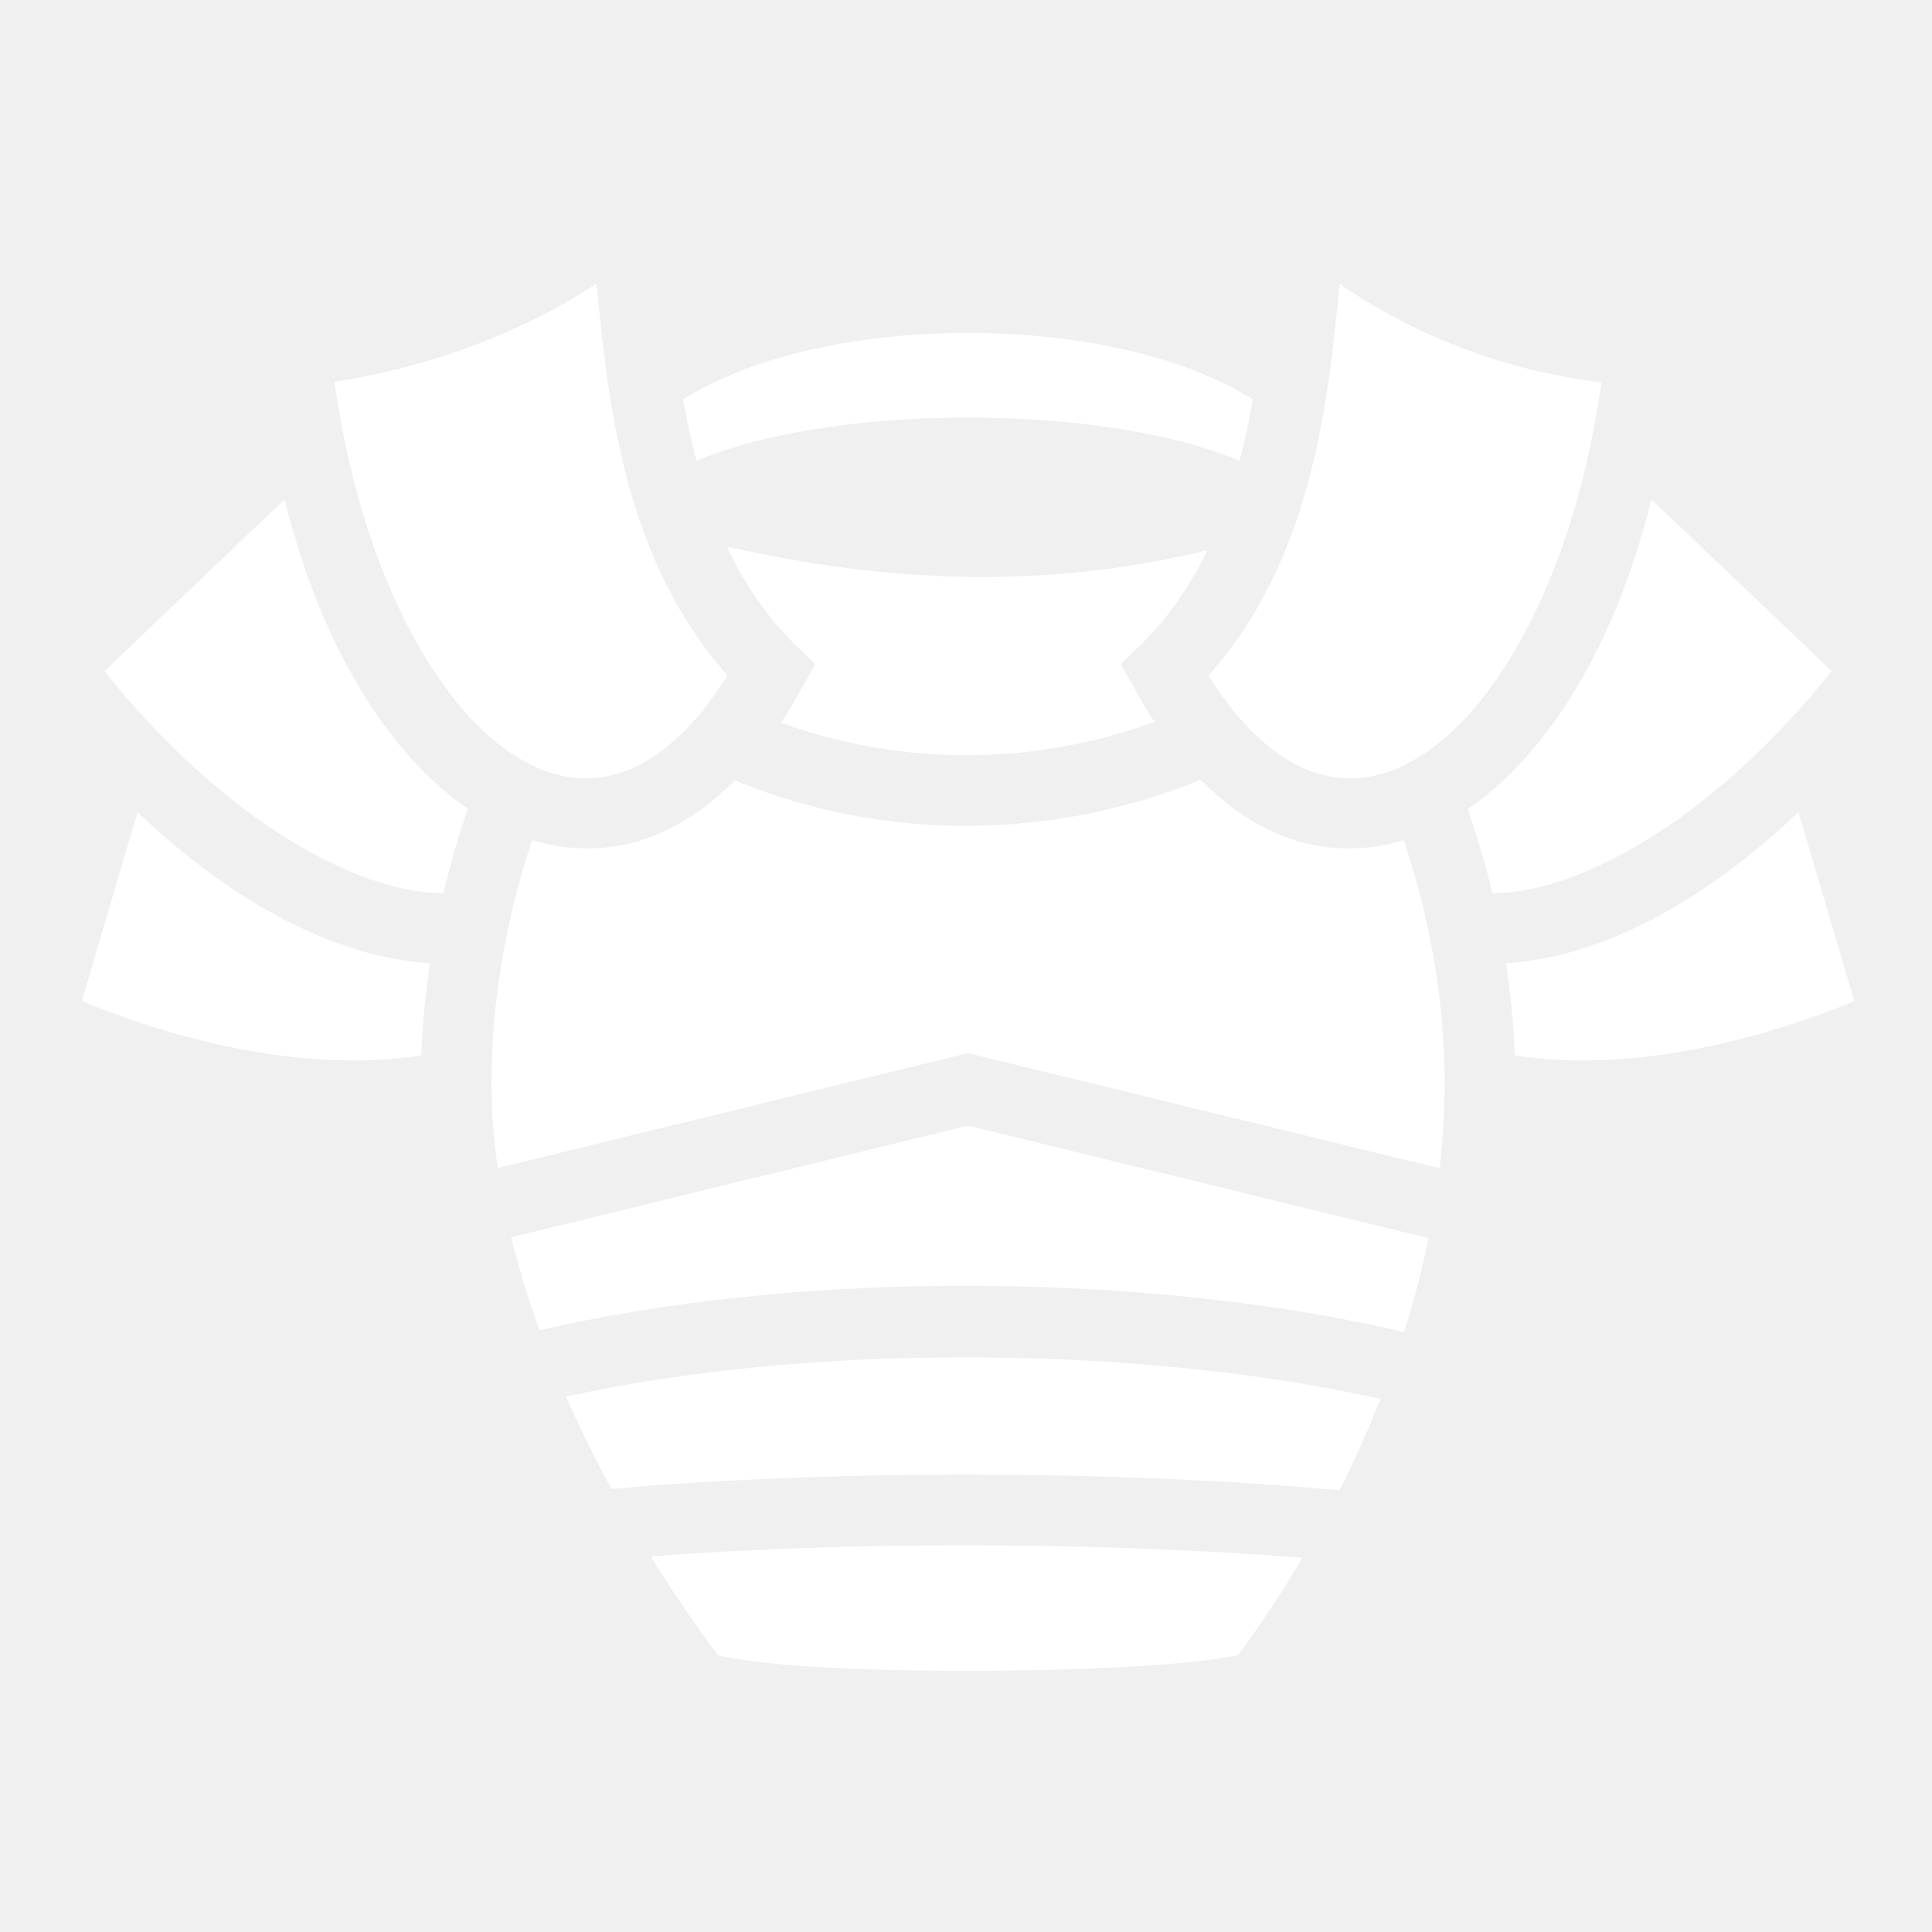
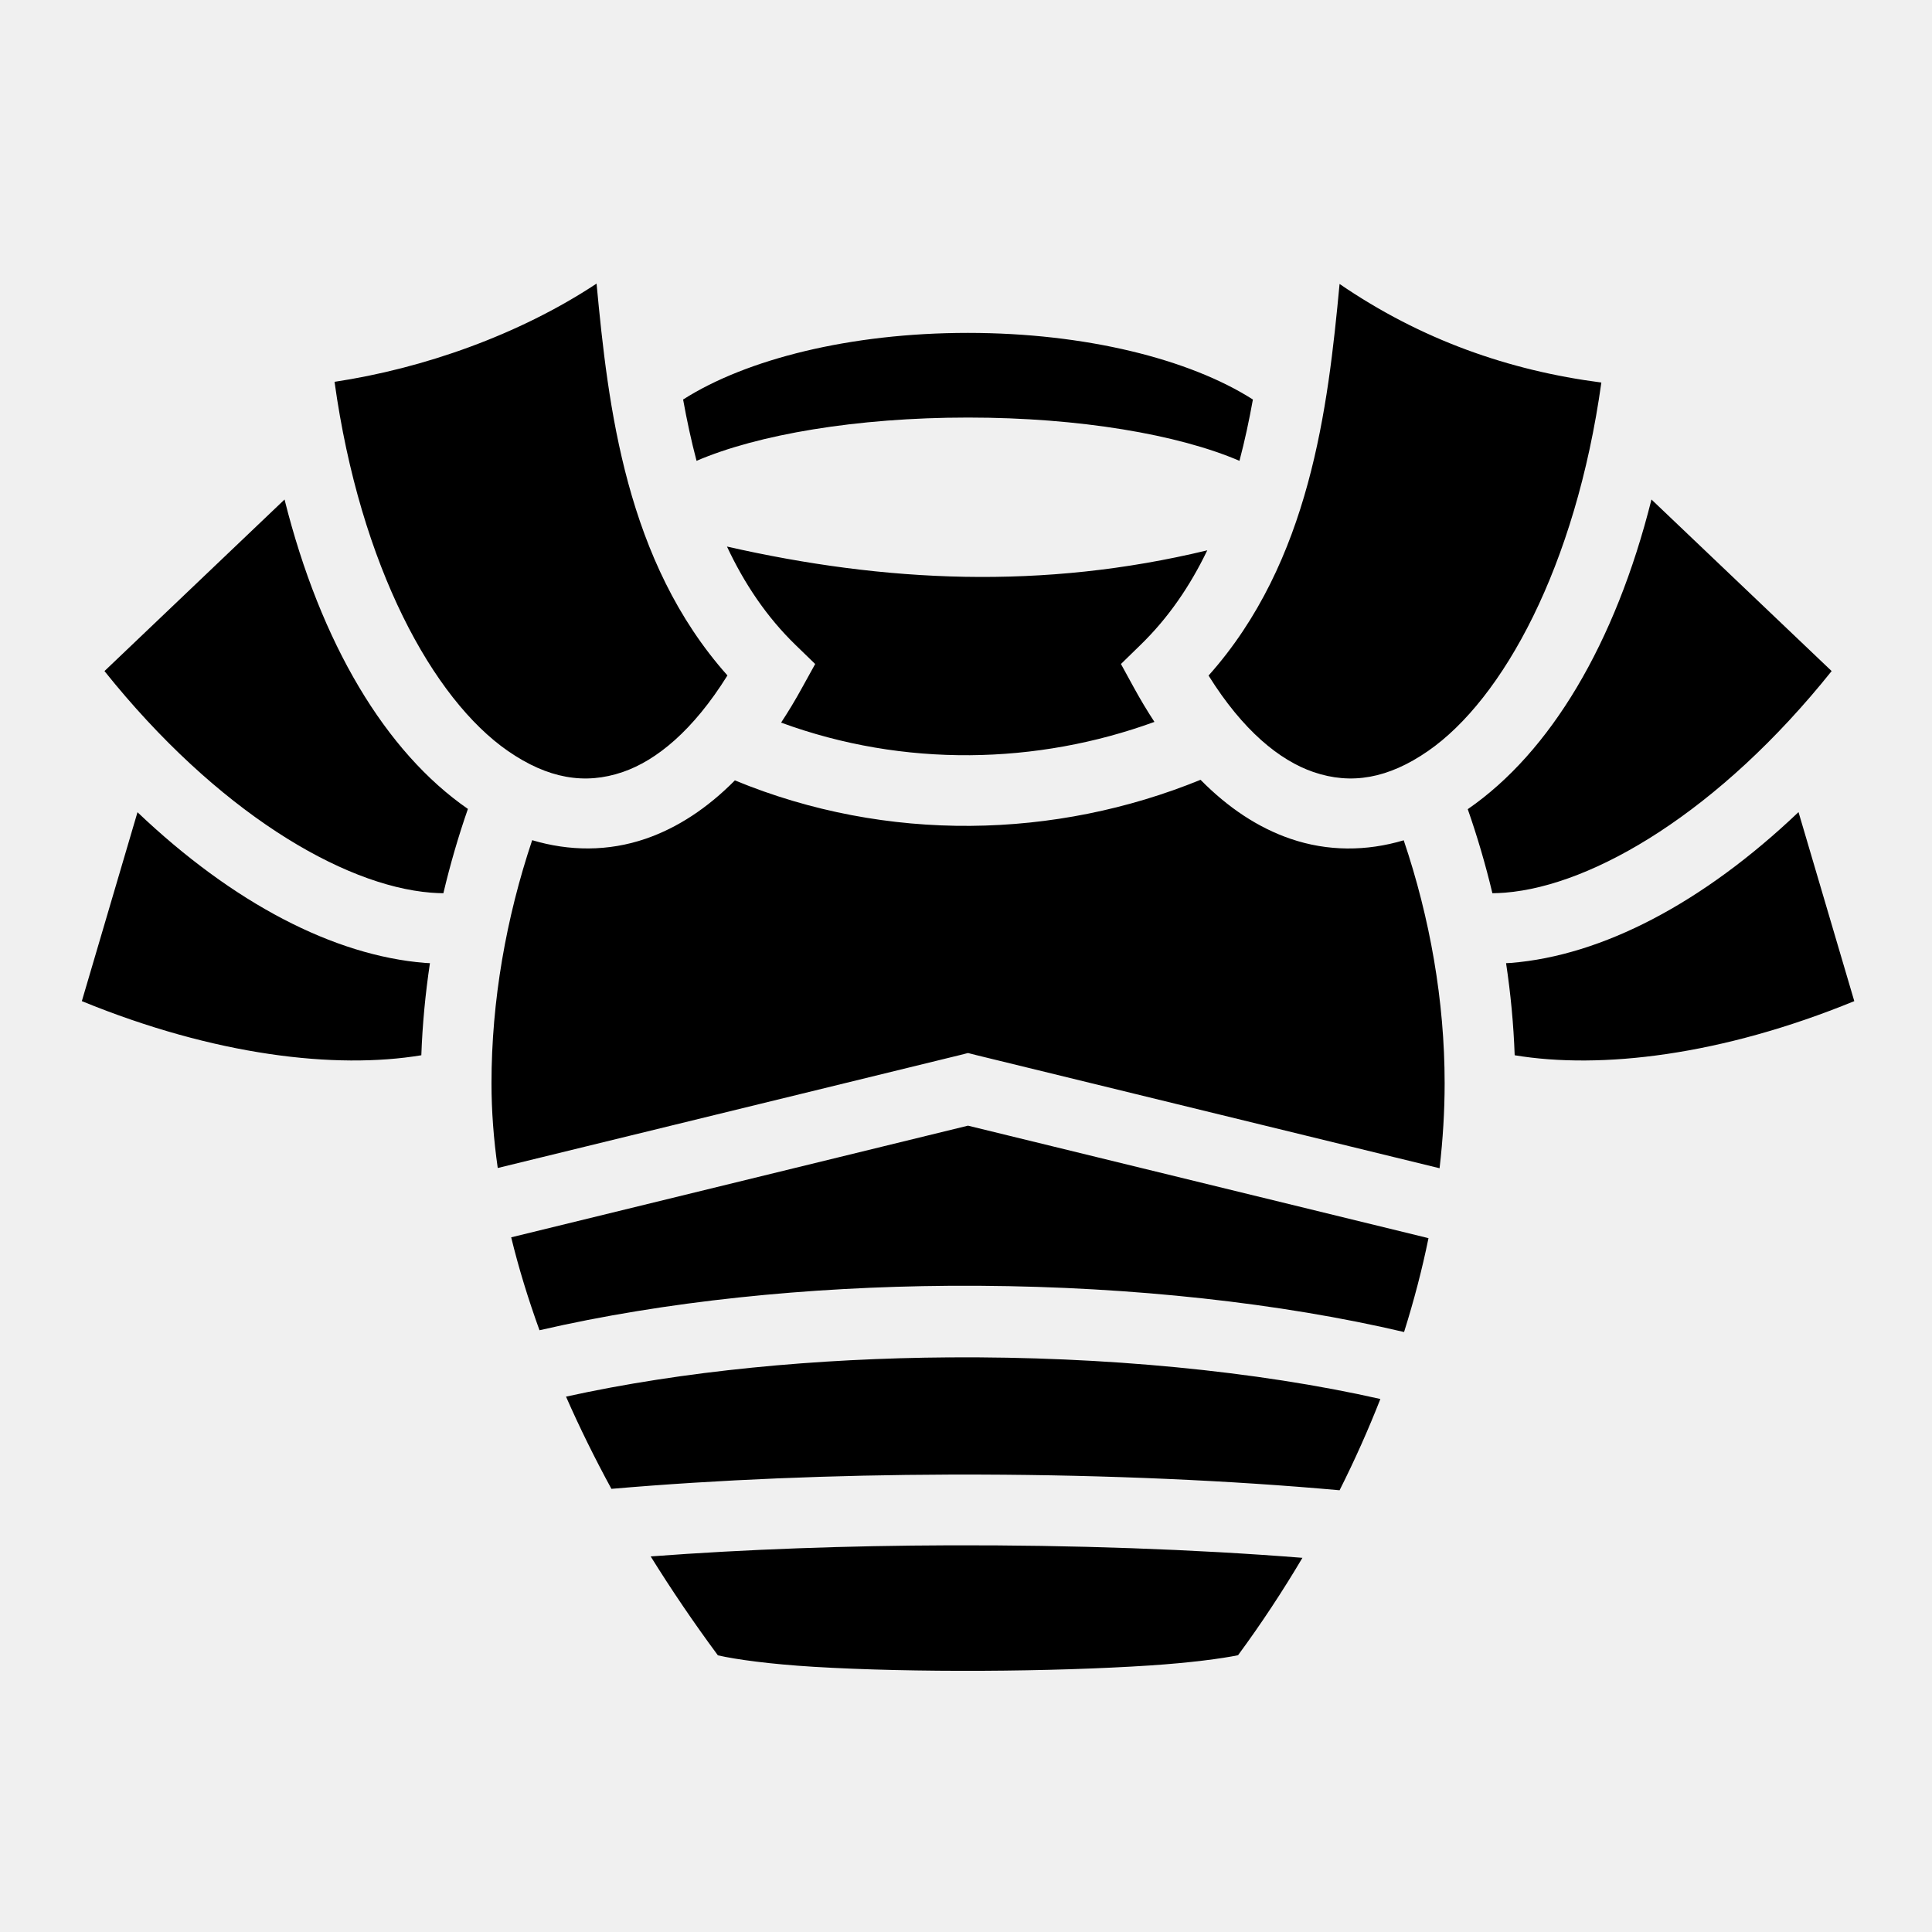
<svg xmlns="http://www.w3.org/2000/svg" viewBox="0 0 512 512" style="height: 512px; width: 512px;">
  <g class="" transform="translate(0,0)" style="">
-     <path d="M158.094 75.156c-20.642 13.654-46.023 22.503-69.438 26.03 6.792 48.935 26.14 84.133 45.97 97.845 10.523 7.28 20.357 9.012 30.405 5.564 8.93-3.064 18.63-10.97 27.75-25.594-26.933-30.227-31.606-71.05-34.686-103.844zM355 75.25c-3.08 32.79-7.787 73.58-34.72 103.78 9.117 14.61 18.857 22.5 27.783 25.564 10.047 3.448 19.85 1.715 30.375-5.563 19.8-13.693 39.12-48.822 45.937-97.655-24.495-3.17-47.802-11.35-69.375-26.125zm-98.5 12.97c-31.2 0-58.752 6.99-75.47 17.655.988 5.463 2.15 10.912 3.564 16.25 16.138-6.942 42.334-11.47 71.937-11.47 29.604 0 55.8 4.528 71.94 11.47 1.412-5.338 2.575-10.787 3.56-16.25C315.31 95.203 287.716 88.22 256.5 88.22zM75.406 132.374l-47.72 45.47c29.75 37.184 63.04 56.826 86.47 58.718 1.145.092 2.253.135 3.344.156 1.792-7.583 3.963-15.05 6.5-22.345-21.724-15.023-39.014-43.736-48.594-82zm362.25 0c-9.59 38.26-26.87 66.978-48.594 82-.03.022-.062.04-.093.063 2.54 7.276 4.728 14.72 6.53 22.28 1.11-.02 2.24-.06 3.406-.155 23.434-1.892 56.75-21.525 86.5-58.72l-47.75-45.468zm-245 12.47c4.54 9.7 10.45 18.604 18.25 26.155l5.125 4.97-3.436 6.218c-1.8 3.292-3.672 6.388-5.594 9.312 32.592 11.965 67.862 11.136 98.938-.188-1.88-2.868-3.707-5.902-5.47-9.125l-3.406-6.218 5.094-4.97c7.53-7.29 13.308-15.846 17.78-25.156-43.627 10.534-85.4 8.503-127.28-1zm125.5 61.81c-38.403 15.68-83.03 16.82-123.406.157-7.3 7.37-15.218 12.574-23.656 15.47-9.922 3.404-20.24 3.312-30.063.374-6.907 20.592-10.78 42.597-10.78 64.406 0 7.314.562 14.825 1.656 22.47l122.406-29.907 2.22-.563 2.218.563 122.75 29.97c.886-7.647 1.344-15.173 1.344-22.533 0-21.79-3.89-43.792-10.844-64.375-9.812 2.928-20.122 2.995-30.03-.406-8.5-2.915-16.472-8.172-23.814-15.624zm158.47 8.564c-25.404 24.168-52.068 38.018-76.22 39.968-.427.034-.855.036-1.28.062 1.214 8.075 1.99 16.228 2.28 24.406 22.806 3.78 54.723.098 90-14.344l-14.78-50.093zm-440.188.03l-14.75 50.063c35.268 14.433 67.17 18.12 89.968 14.343.29-8.18 1.076-16.33 2.28-24.406-.425-.026-.852-.028-1.28-.063-24.146-1.95-50.82-15.777-76.22-39.937zm220.093 83.063l-121.06 29.593c1.972 8.128 4.51 16.35 7.5 24.625 33.536-7.734 71.23-11.506 108.5-11.78 2.784-.02 5.564-.018 8.343 0 40.257.264 79.61 4.576 112.28 12.25 2.622-8.343 4.8-16.65 6.47-24.875L256.53 298.312zm-4.905 61.406c-35.09.24-70.5 3.556-101.625 10.405 3.586 8.164 7.618 16.326 12.03 24.438 28.365-2.455 59.055-3.677 89.47-3.782 2.763-.008 5.525-.007 8.28 0 33.542.107 66.446 1.56 95.22 4.158 4.04-8.015 7.635-16.103 10.813-24.188-32.65-7.392-73.185-11.312-114.188-11.03zm-.063 49.81c-26.842.09-53.864 1.036-79.125 2.94 5.517 8.88 11.473 17.652 17.813 26.217 4.832 1.102 13.818 2.332 25.344 3.032 13.2.8 29.062 1.137 44.812 1.06 15.75-.074 31.41-.565 44.22-1.405 10.923-.716 19.234-1.848 23.468-2.72 6.205-8.426 11.88-17.067 17.062-25.81-28.492-2.267-60.905-3.422-93.594-3.314z" fill="#fff" fill-opacity="1" />
+     <path d="M158.094 75.156c-20.642 13.654-46.023 22.503-69.438 26.03 6.792 48.935 26.14 84.133 45.97 97.845 10.523 7.28 20.357 9.012 30.405 5.564 8.93-3.064 18.63-10.97 27.75-25.594-26.933-30.227-31.606-71.05-34.686-103.844zM355 75.25c-3.08 32.79-7.787 73.58-34.72 103.78 9.117 14.61 18.857 22.5 27.783 25.564 10.047 3.448 19.85 1.715 30.375-5.563 19.8-13.693 39.12-48.822 45.937-97.655-24.495-3.17-47.802-11.35-69.375-26.125zm-98.5 12.97c-31.2 0-58.752 6.99-75.47 17.655.988 5.463 2.15 10.912 3.564 16.25 16.138-6.942 42.334-11.47 71.937-11.47 29.604 0 55.8 4.528 71.94 11.47 1.412-5.338 2.575-10.787 3.56-16.25C315.31 95.203 287.716 88.22 256.5 88.22zM75.406 132.374l-47.72 45.47c29.75 37.184 63.04 56.826 86.47 58.718 1.145.092 2.253.135 3.344.156 1.792-7.583 3.963-15.05 6.5-22.345-21.724-15.023-39.014-43.736-48.594-82zm362.25 0c-9.59 38.26-26.87 66.978-48.594 82-.03.022-.062.04-.093.063 2.54 7.276 4.728 14.72 6.53 22.28 1.11-.02 2.24-.06 3.406-.155 23.434-1.892 56.75-21.525 86.5-58.72l-47.75-45.468zm-245 12.47c4.54 9.7 10.45 18.604 18.25 26.155l5.125 4.97-3.436 6.218c-1.8 3.292-3.672 6.388-5.594 9.312 32.592 11.965 67.862 11.136 98.938-.188-1.88-2.868-3.707-5.902-5.47-9.125l-3.406-6.218 5.094-4.97c7.53-7.29 13.308-15.846 17.78-25.156-43.627 10.534-85.4 8.503-127.28-1zm125.5 61.81c-38.403 15.68-83.03 16.82-123.406.157-7.3 7.37-15.218 12.574-23.656 15.47-9.922 3.404-20.24 3.312-30.063.374-6.907 20.592-10.78 42.597-10.78 64.406 0 7.314.562 14.825 1.656 22.47l122.406-29.907 2.22-.563 2.218.563 122.75 29.97c.886-7.647 1.344-15.173 1.344-22.533 0-21.79-3.89-43.792-10.844-64.375-9.812 2.928-20.122 2.995-30.03-.406-8.5-2.915-16.472-8.172-23.814-15.624zm158.47 8.564c-25.404 24.168-52.068 38.018-76.22 39.968-.427.034-.855.036-1.28.062 1.214 8.075 1.99 16.228 2.28 24.406 22.806 3.78 54.723.098 90-14.344l-14.78-50.093zm-440.188.03l-14.75 50.063c35.268 14.433 67.17 18.12 89.968 14.343.29-8.18 1.076-16.33 2.28-24.406-.425-.026-.852-.028-1.28-.063-24.146-1.95-50.82-15.777-76.22-39.937zm220.093 83.063l-121.06 29.593c1.972 8.128 4.51 16.35 7.5 24.625 33.536-7.734 71.23-11.506 108.5-11.78 2.784-.02 5.564-.018 8.343 0 40.257.264 79.61 4.576 112.28 12.25 2.622-8.343 4.8-16.65 6.47-24.875L256.53 298.312zm-4.905 61.406c-35.09.24-70.5 3.556-101.625 10.405 3.586 8.164 7.618 16.326 12.03 24.438 28.365-2.455 59.055-3.677 89.47-3.782 2.763-.008 5.525-.007 8.28 0 33.542.107 66.446 1.56 95.22 4.158 4.04-8.015 7.635-16.103 10.813-24.188-32.65-7.392-73.185-11.312-114.188-11.03zm-.063 49.81c-26.842.09-53.864 1.036-79.125 2.94 5.517 8.88 11.473 17.652 17.813 26.217 4.832 1.102 13.818 2.332 25.344 3.032 13.2.8 29.062 1.137 44.812 1.06 15.75-.074 31.41-.565 44.22-1.405 10.923-.716 19.234-1.848 23.468-2.72 6.205-8.426 11.88-17.067 17.062-25.81-28.492-2.267-60.905-3.422-93.594-3.314z" fill="currentColor" fill-opacity="1" />
  </g>
</svg>
